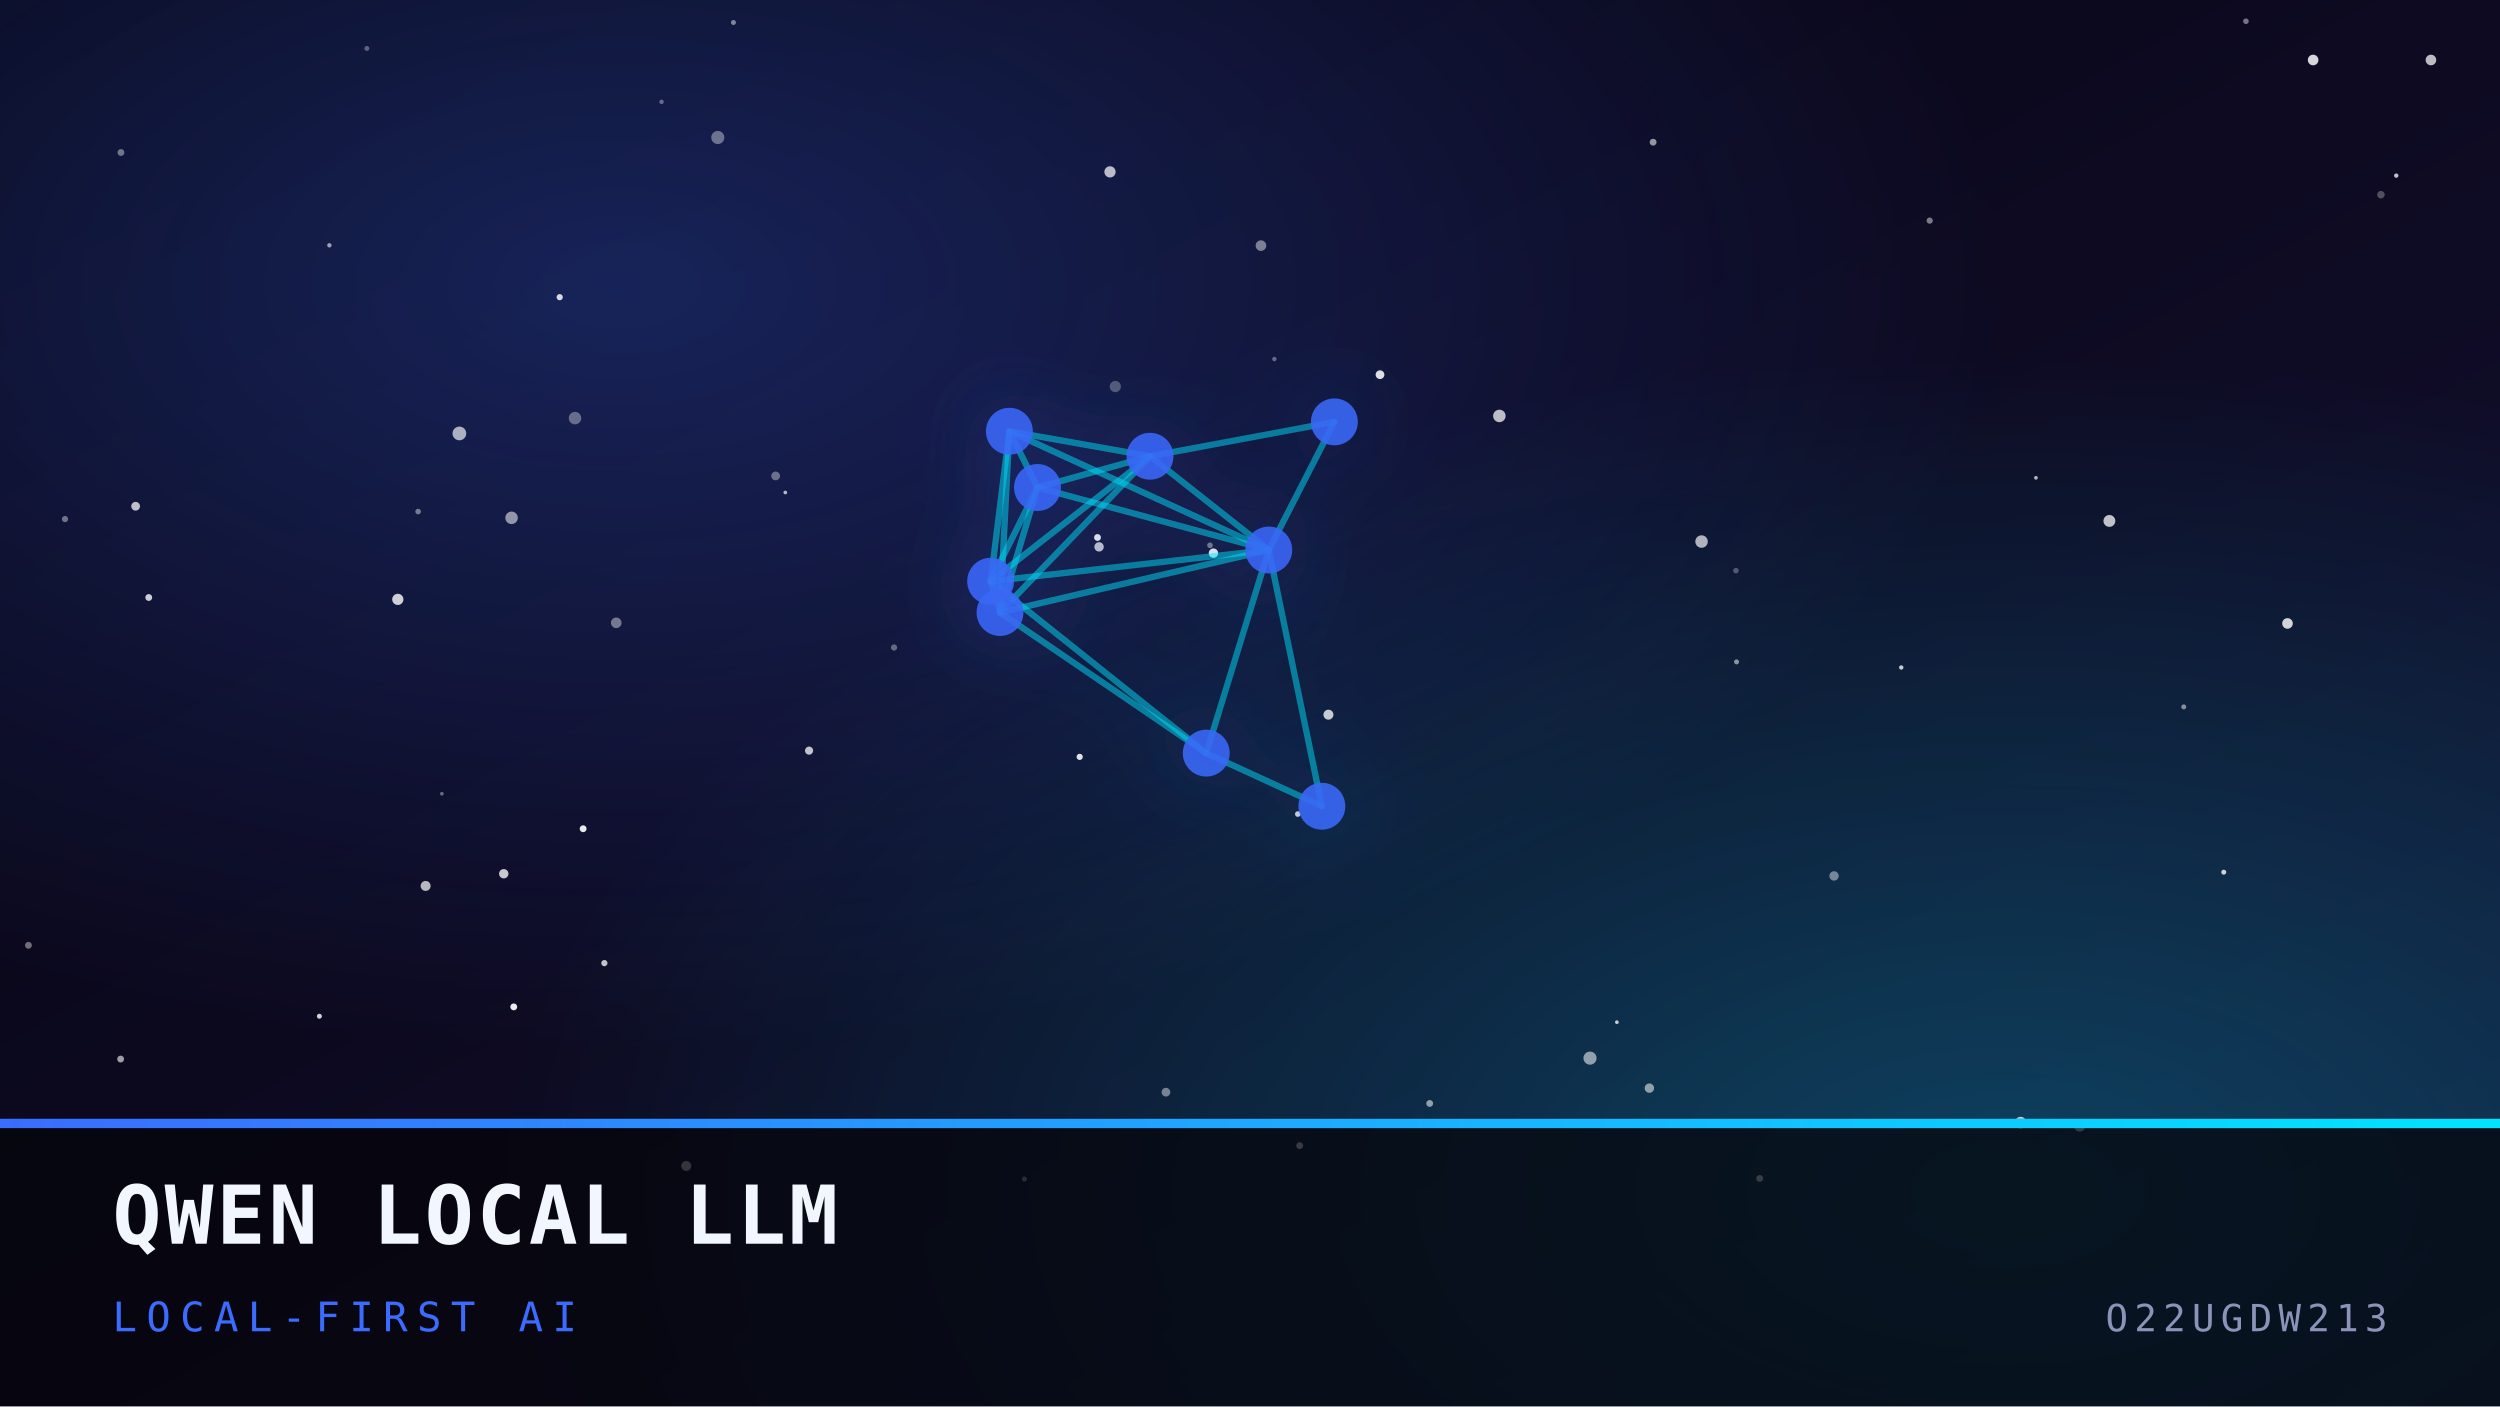
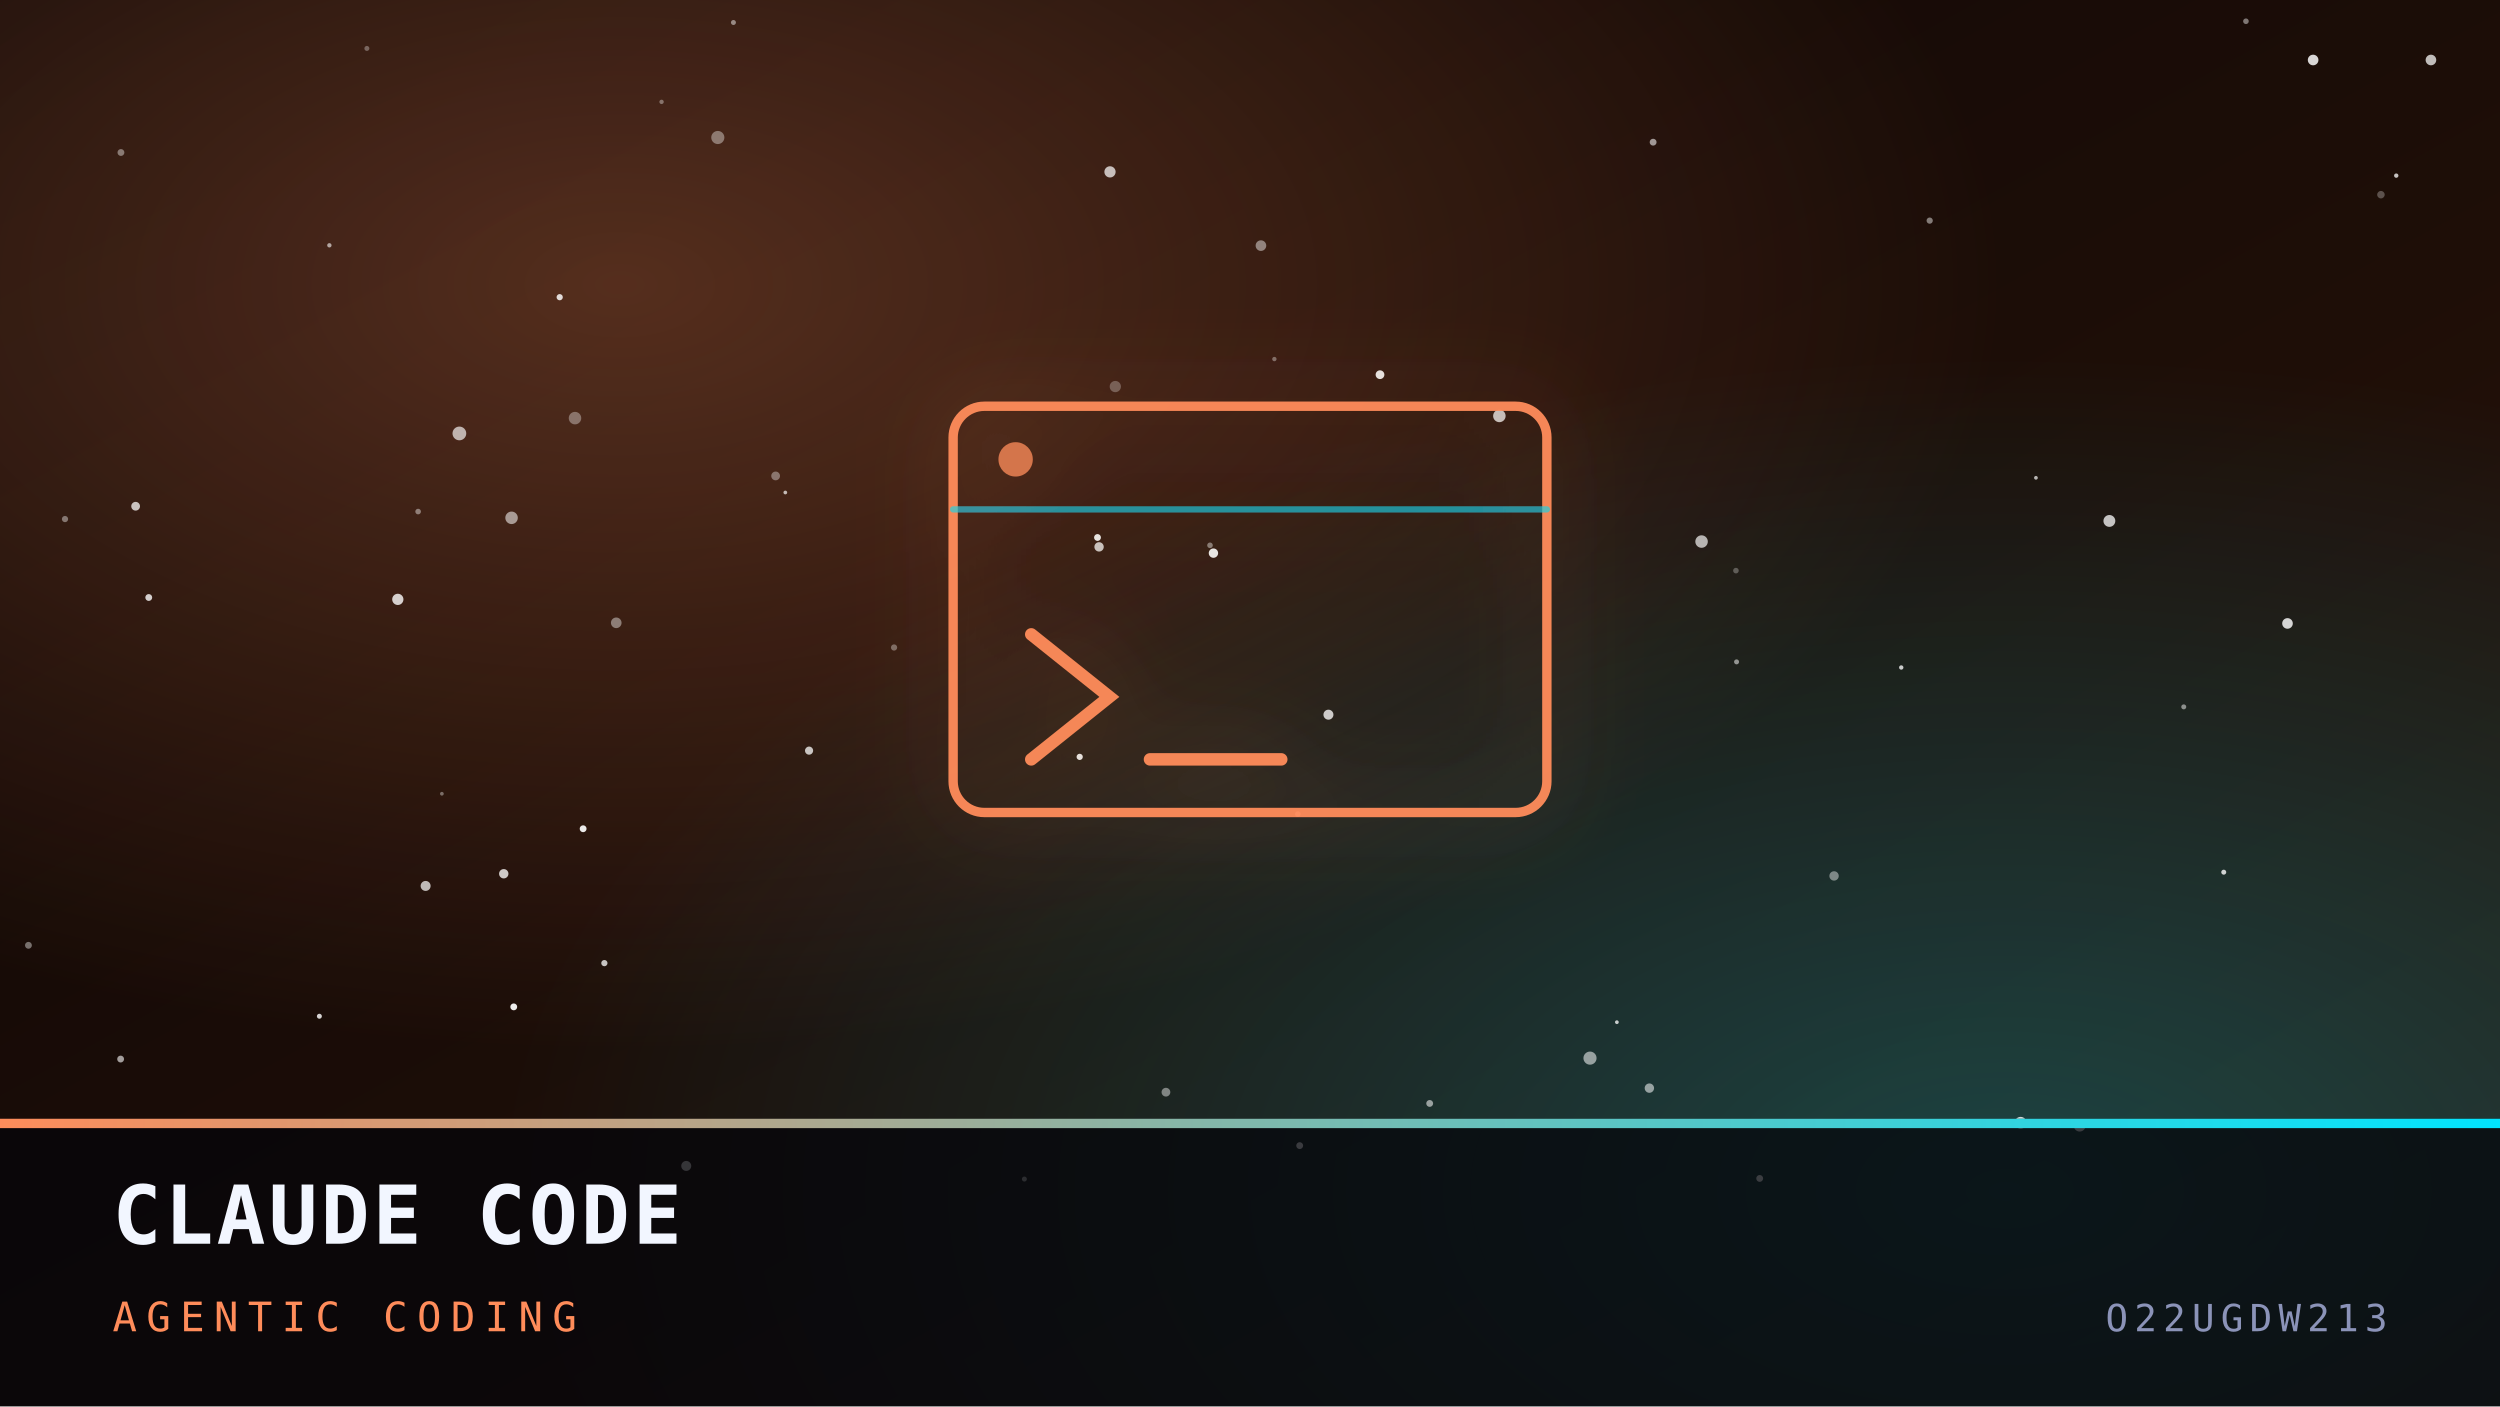
- <svg xmlns="http://www.w3.org/2000/svg" viewBox="0 0 800 450" role="img" aria-label="Qwen Local LLM cover art">
+ <svg xmlns="http://www.w3.org/2000/svg" viewBox="0 0 800 450" role="img" aria-label="Claude Code cover art">
  <defs>
-     <linearGradient id="bgqwen" x1="0" y1="0" x2="1" y2="1">
-       <stop offset="0" stop-color="#060410" />
-       <stop offset="1" stop-color="#141033" />
+     <linearGradient id="bgclaudecode" x1="0" y1="0" x2="1" y2="1">
+       <stop offset="0" stop-color="#0c0605" />
+       <stop offset="1" stop-color="#2b1409" />
    </linearGradient>
-     <radialGradient id="neb1qwen" cx="0.25" cy="0.2" r="0.55">
-       <stop offset="0" stop-color="#3b6cff" stop-opacity="0.28" />
-       <stop offset="1" stop-color="#3b6cff" stop-opacity="0" />
+     <radialGradient id="neb1claudecode" cx="0.25" cy="0.2" r="0.55">
+       <stop offset="0" stop-color="#ff8c5a" stop-opacity="0.28" />
+       <stop offset="1" stop-color="#ff8c5a" stop-opacity="0" />
    </radialGradient>
-     <radialGradient id="neb2qwen" cx="0.8" cy="0.85" r="0.6">
+     <radialGradient id="neb2claudecode" cx="0.8" cy="0.85" r="0.6">
      <stop offset="0" stop-color="#00e5ff" stop-opacity="0.24" />
      <stop offset="1" stop-color="#00e5ff" stop-opacity="0" />
    </radialGradient>
-     <linearGradient id="barqwen" x1="0" y1="0" x2="1" y2="0">
-       <stop offset="0" stop-color="#3b6cff" />
+     <linearGradient id="barclaudecode" x1="0" y1="0" x2="1" y2="0">
+       <stop offset="0" stop-color="#ff8c5a" />
      <stop offset="1" stop-color="#00e5ff" />
    </linearGradient>
  </defs>
-   <rect width="800" height="450" fill="url(#bgqwen)" />
-   <rect width="800" height="450" fill="url(#neb1qwen)" />
-   <rect width="800" height="450" fill="url(#neb2qwen)" />
+   <rect width="800" height="450" fill="url(#bgclaudecode)" />
+   <rect width="800" height="450" fill="url(#neb1claudecode)" />
+   <rect width="800" height="450" fill="url(#neb2claudecode)" />
  <circle cx="415.9" cy="366.6" r="1.1" fill="#fff" opacity="0.75" />
  <circle cx="740.2" cy="19.2" r="1.7" fill="#fff" opacity="0.83" />
  <circle cx="698.8" cy="226.2" r="0.8" fill="#fff" opacity="0.49" />
  <circle cx="9.1" cy="302.5" r="1.1" fill="#fff" opacity="0.41" />
  <circle cx="117.4" cy="15.5" r="0.8" fill="#fff" opacity="0.32" />
  <circle cx="184.0" cy="133.8" r="2.0" fill="#fff" opacity="0.35" />
  <circle cx="179.1" cy="95.1" r="1.0" fill="#fff" opacity="0.83" />
  <circle cx="351.2" cy="172.0" r="1.1" fill="#fff" opacity="0.88" />
  <circle cx="351.7" cy="175.0" r="1.5" fill="#fff" opacity="0.72" />
  <circle cx="527.8" cy="348.2" r="1.5" fill="#fff" opacity="0.54" />
  <circle cx="286.1" cy="207.2" r="1.0" fill="#fff" opacity="0.35" />
  <circle cx="47.6" cy="191.2" r="1.1" fill="#fff" opacity="0.79" />
  <circle cx="388.3" cy="177.0" r="1.5" fill="#fff" opacity="0.89" />
  <circle cx="711.6" cy="279.1" r="0.8" fill="#fff" opacity="0.79" />
  <circle cx="211.7" cy="32.6" r="0.7" fill="#fff" opacity="0.36" />
  <circle cx="345.5" cy="242.2" r="1.0" fill="#fff" opacity="0.88" />
  <circle cx="415.3" cy="260.5" r="0.9" fill="#fff" opacity="0.78" />
  <circle cx="251.3" cy="157.6" r="0.6" fill="#fff" opacity="0.69" />
  <circle cx="555.7" cy="211.8" r="0.8" fill="#fff" opacity="0.52" />
  <circle cx="164.4" cy="322.2" r="1.1" fill="#fff" opacity="0.92" />
  <circle cx="586.9" cy="280.3" r="1.5" fill="#fff" opacity="0.43" />
  <circle cx="563.1" cy="377.1" r="1.1" fill="#fff" opacity="0.76" />
  <circle cx="193.4" cy="308.2" r="1.0" fill="#fff" opacity="0.75" />
  <circle cx="651.5" cy="152.9" r="0.6" fill="#fff" opacity="0.68" />
  <circle cx="133.8" cy="163.7" r="0.9" fill="#fff" opacity="0.42" />
  <circle cx="555.5" cy="182.6" r="0.9" fill="#fff" opacity="0.28" />
  <circle cx="732.0" cy="199.5" r="1.7" fill="#fff" opacity="0.81" />
  <circle cx="766.8" cy="56.2" r="0.7" fill="#fff" opacity="0.75" />
  <circle cx="646.6" cy="359.3" r="1.9" fill="#fff" opacity="0.80" />
  <circle cx="479.8" cy="133.1" r="2.0" fill="#fff" opacity="0.72" />
  <circle cx="229.7" cy="44.0" r="2.1" fill="#fff" opacity="0.38" />
  <circle cx="219.6" cy="373.1" r="1.6" fill="#fff" opacity="0.67" />
  <circle cx="356.9" cy="123.7" r="1.8" fill="#fff" opacity="0.28" />
  <circle cx="327.8" cy="377.3" r="0.8" fill="#fff" opacity="0.53" />
  <circle cx="407.8" cy="114.9" r="0.7" fill="#fff" opacity="0.36" />
  <circle cx="38.6" cy="338.9" r="1.1" fill="#fff" opacity="0.60" />
  <circle cx="617.5" cy="70.6" r="1.0" fill="#fff" opacity="0.45" />
  <circle cx="102.2" cy="325.2" r="0.8" fill="#fff" opacity="0.82" />
  <circle cx="147.0" cy="138.7" r="2.2" fill="#fff" opacity="0.65" />
  <circle cx="777.9" cy="19.2" r="1.7" fill="#fff" opacity="0.72" />
  <circle cx="197.2" cy="199.3" r="1.7" fill="#fff" opacity="0.42" />
  <circle cx="718.7" cy="6.8" r="0.9" fill="#fff" opacity="0.44" />
  <circle cx="248.2" cy="152.3" r="1.4" fill="#fff" opacity="0.37" />
  <circle cx="105.4" cy="78.5" r="0.7" fill="#fff" opacity="0.59" />
  <circle cx="544.5" cy="173.3" r="2.0" fill="#fff" opacity="0.67" />
  <circle cx="355.2" cy="55.0" r="1.8" fill="#fff" opacity="0.71" />
  <circle cx="20.8" cy="166.1" r="1.0" fill="#fff" opacity="0.40" />
  <circle cx="141.4" cy="254.0" r="0.6" fill="#fff" opacity="0.37" />
  <circle cx="43.4" cy="162.0" r="1.4" fill="#fff" opacity="0.73" />
  <circle cx="441.6" cy="119.9" r="1.4" fill="#fff" opacity="0.87" />
  <circle cx="529.0" cy="45.5" r="1.1" fill="#fff" opacity="0.56" />
  <circle cx="608.4" cy="213.6" r="0.7" fill="#fff" opacity="0.77" />
  <circle cx="761.9" cy="62.3" r="1.2" fill="#fff" opacity="0.28" />
  <circle cx="163.7" cy="165.7" r="2.0" fill="#fff" opacity="0.54" />
  <circle cx="38.7" cy="48.8" r="1.1" fill="#fff" opacity="0.41" />
  <circle cx="136.2" cy="283.5" r="1.6" fill="#fff" opacity="0.70" />
  <circle cx="517.4" cy="327.1" r="0.6" fill="#fff" opacity="0.76" />
  <circle cx="387.2" cy="174.5" r="0.9" fill="#fff" opacity="0.41" />
  <circle cx="675.0" cy="166.7" r="1.9" fill="#fff" opacity="0.74" />
  <circle cx="161.2" cy="279.6" r="1.5" fill="#fff" opacity="0.77" />
  <circle cx="234.7" cy="7.2" r="0.8" fill="#fff" opacity="0.47" />
  <circle cx="258.9" cy="240.2" r="1.3" fill="#fff" opacity="0.74" />
  <circle cx="127.3" cy="191.8" r="1.8" fill="#fff" opacity="0.79" />
  <circle cx="186.6" cy="265.2" r="1.1" fill="#fff" opacity="0.91" />
  <circle cx="457.5" cy="353.1" r="1.1" fill="#fff" opacity="0.55" />
  <circle cx="373.1" cy="349.5" r="1.4" fill="#fff" opacity="0.44" />
  <circle cx="665.5" cy="360.2" r="1.9" fill="#fff" opacity="0.74" />
  <circle cx="508.8" cy="338.6" r="2.1" fill="#fff" opacity="0.54" />
  <circle cx="403.5" cy="78.6" r="1.7" fill="#fff" opacity="0.45" />
  <circle cx="425.1" cy="228.7" r="1.6" fill="#fff" opacity="0.77" />
-   <g opacity="0.95" style="filter:drop-shadow(0 0 14px #3b6cff66)">
-     <line x1="368" y1="146" x2="427" y2="135" stroke="#00e5ff" stroke-width="2" fill="none" stroke-linecap="round" opacity="0.5" />
-     <line x1="368" y1="146" x2="406" y2="176" stroke="#00e5ff" stroke-width="2" fill="none" stroke-linecap="round" opacity="0.5" />
-     <line x1="368" y1="146" x2="320" y2="196" stroke="#00e5ff" stroke-width="2" fill="none" stroke-linecap="round" opacity="0.5" />
-     <line x1="368" y1="146" x2="317" y2="186" stroke="#00e5ff" stroke-width="2" fill="none" stroke-linecap="round" opacity="0.5" />
-     <line x1="368" y1="146" x2="323" y2="138" stroke="#00e5ff" stroke-width="2" fill="none" stroke-linecap="round" opacity="0.5" />
-     <line x1="368" y1="146" x2="332" y2="156" stroke="#00e5ff" stroke-width="2" fill="none" stroke-linecap="round" opacity="0.5" />
-     <line x1="427" y1="135" x2="406" y2="176" stroke="#00e5ff" stroke-width="2" fill="none" stroke-linecap="round" opacity="0.5" />
-     <line x1="406" y1="176" x2="320" y2="196" stroke="#00e5ff" stroke-width="2" fill="none" stroke-linecap="round" opacity="0.5" />
-     <line x1="406" y1="176" x2="317" y2="186" stroke="#00e5ff" stroke-width="2" fill="none" stroke-linecap="round" opacity="0.5" />
-     <line x1="406" y1="176" x2="323" y2="138" stroke="#00e5ff" stroke-width="2" fill="none" stroke-linecap="round" opacity="0.5" />
-     <line x1="406" y1="176" x2="386" y2="241" stroke="#00e5ff" stroke-width="2" fill="none" stroke-linecap="round" opacity="0.5" />
-     <line x1="406" y1="176" x2="332" y2="156" stroke="#00e5ff" stroke-width="2" fill="none" stroke-linecap="round" opacity="0.5" />
-     <line x1="406" y1="176" x2="423" y2="258" stroke="#00e5ff" stroke-width="2" fill="none" stroke-linecap="round" opacity="0.5" />
-     <line x1="320" y1="196" x2="317" y2="186" stroke="#00e5ff" stroke-width="2" fill="none" stroke-linecap="round" opacity="0.5" />
-     <line x1="320" y1="196" x2="323" y2="138" stroke="#00e5ff" stroke-width="2" fill="none" stroke-linecap="round" opacity="0.5" />
-     <line x1="320" y1="196" x2="386" y2="241" stroke="#00e5ff" stroke-width="2" fill="none" stroke-linecap="round" opacity="0.5" />
-     <line x1="320" y1="196" x2="332" y2="156" stroke="#00e5ff" stroke-width="2" fill="none" stroke-linecap="round" opacity="0.5" />
-     <line x1="317" y1="186" x2="323" y2="138" stroke="#00e5ff" stroke-width="2" fill="none" stroke-linecap="round" opacity="0.5" />
-     <line x1="317" y1="186" x2="386" y2="241" stroke="#00e5ff" stroke-width="2" fill="none" stroke-linecap="round" opacity="0.5" />
-     <line x1="317" y1="186" x2="332" y2="156" stroke="#00e5ff" stroke-width="2" fill="none" stroke-linecap="round" opacity="0.5" />
-     <line x1="323" y1="138" x2="332" y2="156" stroke="#00e5ff" stroke-width="2" fill="none" stroke-linecap="round" opacity="0.5" />
-     <line x1="386" y1="241" x2="423" y2="258" stroke="#00e5ff" stroke-width="2" fill="none" stroke-linecap="round" opacity="0.5" />
-     <circle cx="368" cy="146" r="7" stroke="#3b6cff" fill="#3b6cff" opacity="0.9" />
-     <circle cx="427" cy="135" r="7" stroke="#3b6cff" fill="#3b6cff" opacity="0.9" />
-     <circle cx="406" cy="176" r="7" stroke="#3b6cff" fill="#3b6cff" opacity="0.9" />
-     <circle cx="320" cy="196" r="7" stroke="#3b6cff" fill="#3b6cff" opacity="0.9" />
-     <circle cx="317" cy="186" r="7" stroke="#3b6cff" fill="#3b6cff" opacity="0.9" />
-     <circle cx="323" cy="138" r="7" stroke="#3b6cff" fill="#3b6cff" opacity="0.9" />
-     <circle cx="386" cy="241" r="7" stroke="#3b6cff" fill="#3b6cff" opacity="0.9" />
-     <circle cx="332" cy="156" r="7" stroke="#3b6cff" fill="#3b6cff" opacity="0.9" />
-     <circle cx="423" cy="258" r="7" stroke="#3b6cff" fill="#3b6cff" opacity="0.9" />
+   <g opacity="0.95" style="filter:drop-shadow(0 0 14px #ff8c5a66)">
+     <rect x="305" y="130" width="190" height="130" rx="10" stroke="#ff8c5a" stroke-width="3" fill="none" stroke-linecap="round" />
+     <line x1="305" y1="163" x2="495" y2="163" stroke="#00e5ff" stroke-width="2" fill="none" stroke-linecap="round" opacity="0.6" />
+     <circle cx="325" cy="147" r="5" stroke="#ff8c5a" fill="#ff8c5a" opacity="0.8" />
+     <polyline points="330,203 355,223 330,243" stroke="#ff8c5a" fill="none" stroke-linecap="round" stroke-width="4" />
+     <line x1="368" y1="243" x2="410" y2="243" stroke="#ff8c5a" fill="none" stroke-linecap="round" stroke-width="4" />
  </g>
  <rect y="358" width="800" height="92" fill="#04040a" opacity="0.72" />
-   <rect y="358" width="800" height="3" fill="url(#barqwen)" />
-   <text x="36" y="398" font-family="'JetBrains Mono',monospace" font-size="26" font-weight="700" fill="#f2f6ff" letter-spacing="1">QWEN LOCAL LLM</text>
-   <text x="36" y="426" font-family="'JetBrains Mono',monospace" font-size="13" fill="#3b6cff" letter-spacing="3">LOCAL-FIRST AI</text>
+   <rect y="358" width="800" height="3" fill="url(#barclaudecode)" />
+   <text x="36" y="398" font-family="'JetBrains Mono',monospace" font-size="26" font-weight="700" fill="#f2f6ff" letter-spacing="1">CLAUDE CODE</text>
+   <text x="36" y="426" font-family="'JetBrains Mono',monospace" font-size="13" fill="#ff8c5a" letter-spacing="3">AGENTIC CODING</text>
  <text x="764" y="426" text-anchor="end" font-family="'JetBrains Mono',monospace" font-size="12" fill="#8b93b8" letter-spacing="2">O22UGDW213</text>
</svg>
